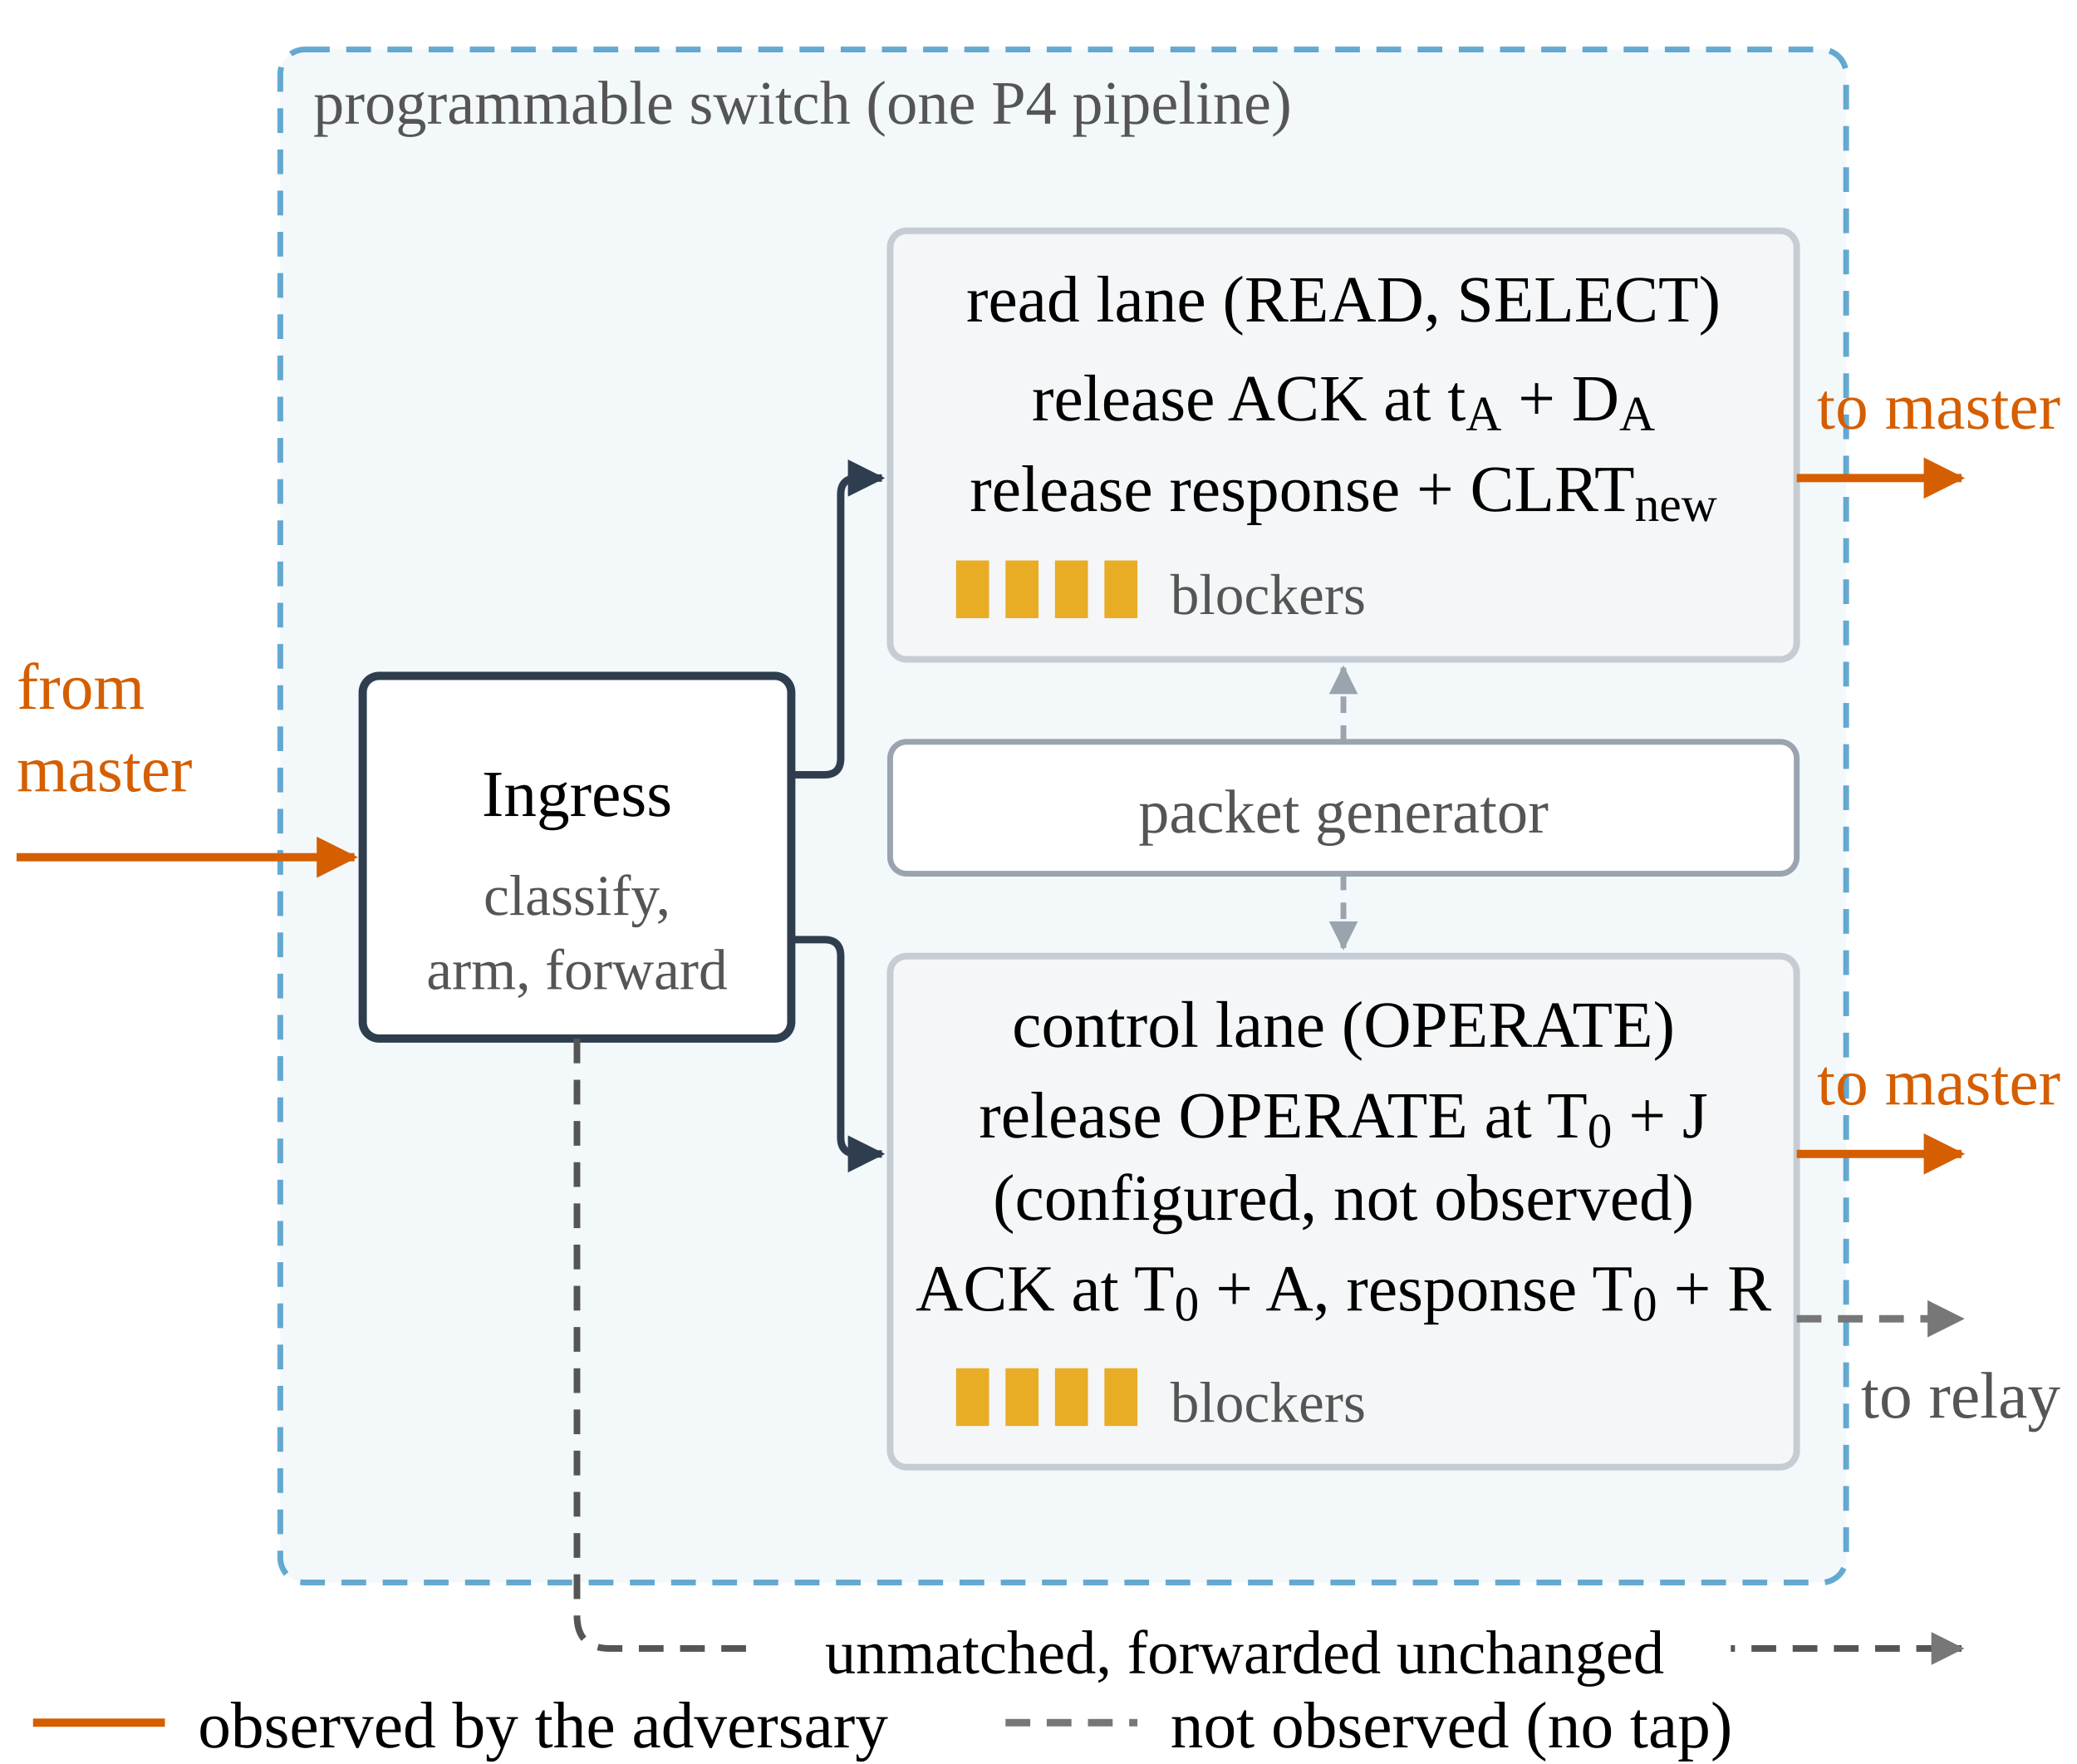
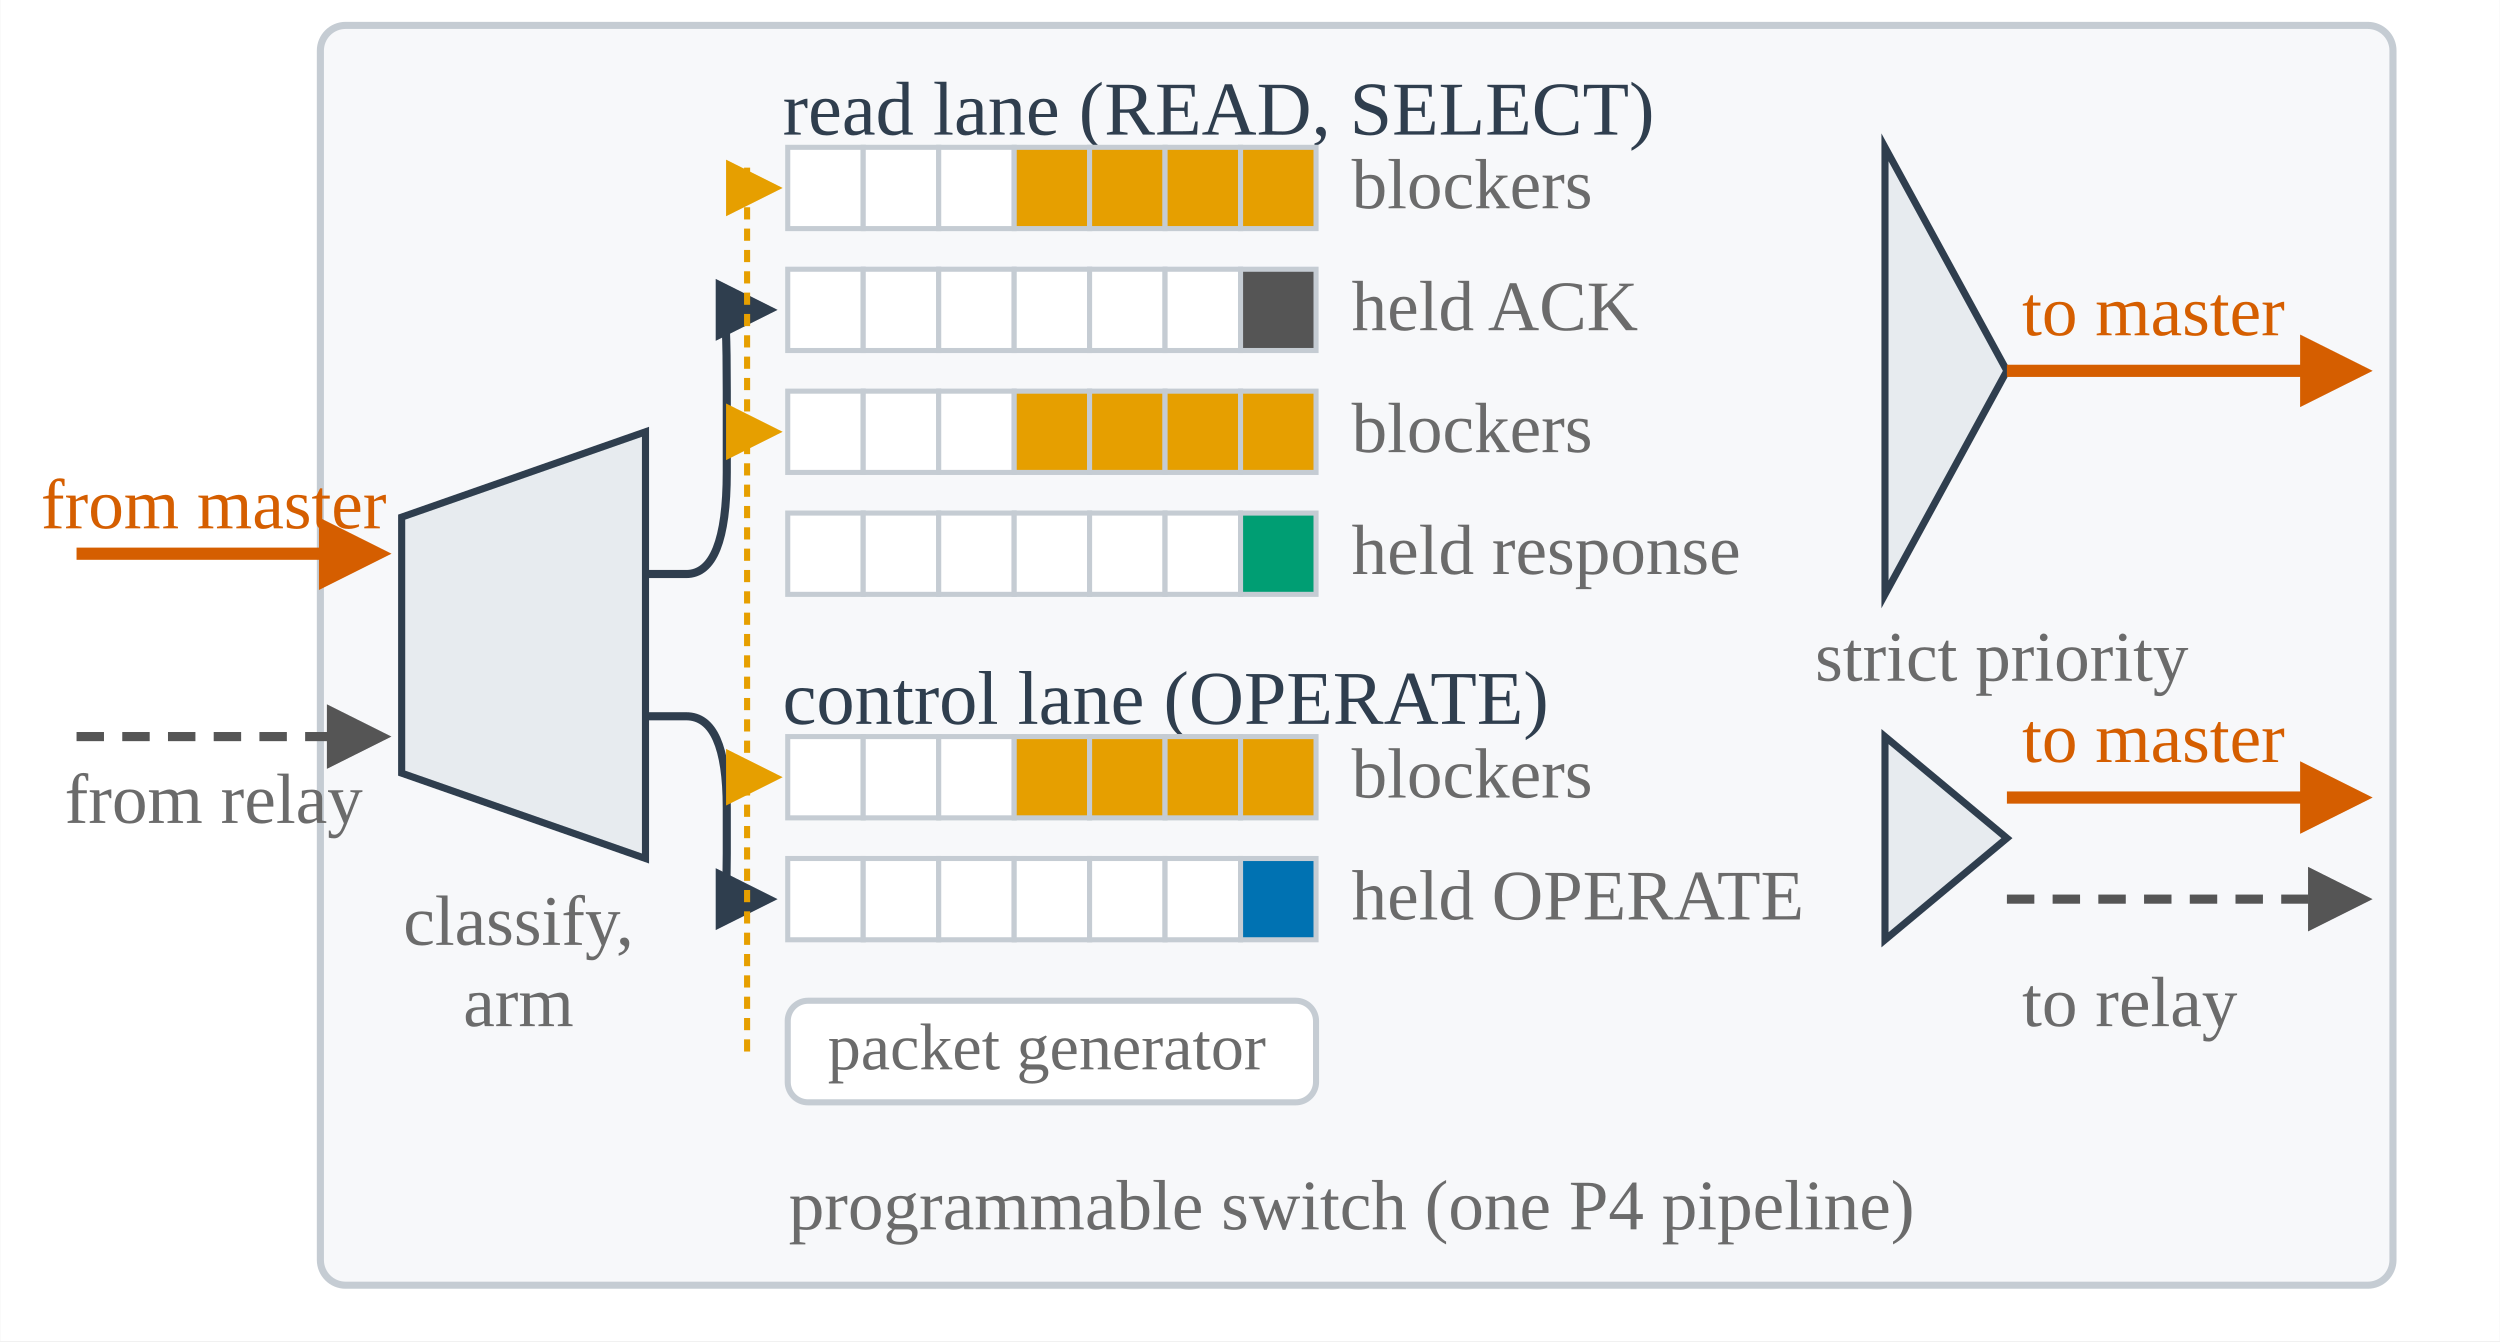
- <svg xmlns="http://www.w3.org/2000/svg" viewBox="0 0 252 214" width="3.5in" height="2.972in" role="img" aria-labelledby="des-title des-desc">
-   <defs>
-     <marker id="dK" viewBox="0 0 6 6" refX="5.5" refY="3" markerWidth="5" markerHeight="5" orient="auto">
-       <path d="M0,0 L6,3 L0,6 z" fill="#2F3E4E" />
-     </marker>
-     <marker id="dR" viewBox="0 0 6 6" refX="5.5" refY="3" markerWidth="5" markerHeight="5" orient="auto">
-       <path d="M0,0 L6,3 L0,6 z" fill="#D55E00" />
-     </marker>
-     <marker id="dK2" viewBox="0 0 6 6" refX="5.5" refY="3" markerWidth="5" markerHeight="5" orient="auto">
-       <path d="M0,0 L6,3 L0,6 z" fill="#777777" />
-     </marker>
-     <marker id="dG" viewBox="0 0 6 6" refX="5.5" refY="3" markerWidth="5" markerHeight="5" orient="auto">
-       <path d="M0,0 L6,3 L0,6 z" fill="#9AA4AE" />
-     </marker>
-   </defs>
-   <rect width="252" height="214" fill="#ffffff" />
-   <g font-family="Times New Roman, Times, serif" font-size="8" fill="#000000">
-     <rect x="34" y="6" width="190" height="186" rx="3" fill="#0072B2" fill-opacity="0.05" stroke="#0072B2" stroke-opacity="0.6" stroke-width="0.7" stroke-dasharray="3,2" />
-     <text x="38" y="15" font-size="7.5" fill="#555555">programmable switch (one P4 pipeline)</text>
-     <text x="2" y="86" fill="#D55E00">from</text>
-     <text x="2" y="96" fill="#D55E00">master</text>
-     <line x1="2" y1="104" x2="43" y2="104" stroke="#D55E00" stroke-width="1.0" marker-end="url(#dR)" />
-     <rect x="44" y="82" width="52" height="44" rx="2" fill="#ffffff" stroke="#2F3E4E" stroke-width="1.0" />
-     <text x="70" y="99" text-anchor="middle">Ingress</text>
-     <text x="70" y="111" text-anchor="middle" font-size="7" fill="#555555">classify,</text>
-     <text x="70" y="120" text-anchor="middle" font-size="7" fill="#555555">arm, forward</text>
-     <path d="M 96 94 L 100 94 Q 102 94 102 92 L 102 60 Q 102 58 104 58 L 107 58" fill="none" stroke="#2F3E4E" stroke-width="0.9" marker-end="url(#dK)" />
-     <path d="M 96 114 L 100 114 Q 102 114 102 116 L 102 138 Q 102 140 104 140 L 107 140" fill="none" stroke="#2F3E4E" stroke-width="0.9" marker-end="url(#dK)" />
-     <rect x="108" y="28" width="110" height="52" rx="2" fill="#F4F6F8" stroke="#C5CCD3" stroke-width="0.8" />
-     <text x="163" y="39" text-anchor="middle">read lane (READ, SELECT)</text>
-     <text x="163" y="51" text-anchor="middle">release ACK at t<tspan font-size="6" baseline-shift="sub">A</tspan> + D<tspan font-size="6" baseline-shift="sub">A</tspan>
-     </text>
-     <text x="163" y="62" text-anchor="middle">release response + CLRT<tspan font-size="6" baseline-shift="sub">new</tspan>
-     </text>
-     <g fill="#E69F00" fill-opacity="0.85">
-       <rect x="116" y="68" width="4" height="7" />
-       <rect x="122" y="68" width="4" height="7" />
-       <rect x="128" y="68" width="4" height="7" />
-       <rect x="134" y="68" width="4" height="7" />
+ <svg xmlns="http://www.w3.org/2000/svg" viewBox="0 0 246 132" width="3.417in" height="1.833in" role="img" aria-labelledby="des-title des-desc">
+   <rect width="246" height="132" fill="#ffffff" />
+   <defs />
+   <g>
+     <g data-cell-id="0">
+       <g data-cell-id="1">
+         <g data-cell-id="c2">
+           <g transform="translate(0.5,0.5)">
+             <rect x="31" y="2" width="204" height="124" rx="2.48" ry="2.48" fill="#f7f8fa" stroke="#c5ccd3" stroke-width="0.7" pointer-events="all" />
+           </g>
+         </g>
+         <g data-cell-id="c3">
+           <g>
+             <rect x="31" y="114" width="204" height="9" fill="none" stroke="none" pointer-events="all" />
+           </g>
+           <g>
+             <g fill="#6B6B6B" font-family="'Times New Roman'" text-anchor="middle" font-size="7px">
+               <text x="133" y="121">programmable switch (one P4 pipeline)</text>
+             </g>
+           </g>
+         </g>
+         <g data-cell-id="c4">
+           <g transform="translate(0.5,0.5)">
+             <path d="M 30 75 L 38.4 51 L 63.6 51 L 72 75 Z" fill="#e7ebef" stroke="#2f3e4e" stroke-width="0.7" stroke-miterlimit="10" transform="rotate(270,51,63)" pointer-events="all" />
+           </g>
+         </g>
+         <g data-cell-id="c5">
+           <g>
+             <rect x="35" y="86" width="32" height="9" fill="none" stroke="none" pointer-events="all" />
+           </g>
+           <g>
+             <g fill="#6B6B6B" font-family="'Times New Roman'" text-anchor="middle" font-size="7px">
+               <text x="51" y="93">classify,</text>
+             </g>
+           </g>
+         </g>
+         <g data-cell-id="c6">
+           <g>
+             <rect x="35" y="94" width="32" height="9" fill="none" stroke="none" pointer-events="all" />
+           </g>
+           <g>
+             <g fill="#6B6B6B" font-family="'Times New Roman'" text-anchor="middle" font-size="7px">
+               <text x="51" y="101">arm</text>
+             </g>
+           </g>
+         </g>
+         <g data-cell-id="c7">
+           <g transform="translate(0.5,0.5)">
+             <path d="M 7 54 L 31.46 54" fill="none" stroke="#d55e00" stroke-width="1.2" stroke-miterlimit="10" pointer-events="stroke" />
+             <path d="M 36.66 54 L 31.46 56.6 L 31.46 51.4 Z" fill="#d55e00" stroke="#d55e00" stroke-width="1.2" stroke-miterlimit="10" pointer-events="all" />
+           </g>
+         </g>
+         <g data-cell-id="c8">
+           <g>
+             <rect x="5" y="45" width="32" height="9" fill="none" stroke="none" pointer-events="all" />
+           </g>
+           <g>
+             <g fill="#D55E00" font-family="'Times New Roman'" text-anchor="middle" font-size="7px">
+               <text x="21" y="52">from master</text>
+             </g>
+           </g>
+         </g>
+         <g data-cell-id="c9">
+           <g transform="translate(0.5,0.5)">
+             <path d="M 7 72 L 32.09 72" fill="none" stroke="#555555" stroke-width="0.9" stroke-miterlimit="10" stroke-dasharray="2.7 1.8" pointer-events="stroke" />
+             <path d="M 36.99 72 L 32.09 74.45 L 32.09 69.55 Z" fill="#555555" stroke="#555555" stroke-width="0.9" stroke-miterlimit="10" pointer-events="all" />
+           </g>
+         </g>
+         <g data-cell-id="c10">
+           <g>
+             <rect x="5" y="74" width="32" height="9" fill="none" stroke="none" pointer-events="all" />
+           </g>
+           <g>
+             <g fill="#6B6B6B" font-family="'Times New Roman'" text-anchor="middle" font-size="7px">
+               <text x="21" y="81">from relay</text>
+             </g>
+           </g>
+         </g>
+         <g data-cell-id="c11">
+           <g>
+             <rect x="77" y="6" width="120" height="9" fill="none" stroke="none" pointer-events="all" />
+           </g>
+           <g>
+             <g fill="#2F3E4E" font-family="'Times New Roman'" text-anchor="start" font-size="7.5px">
+               <text x="77" y="13.25">read lane (READ, SELECT)</text>
+             </g>
+           </g>
+         </g>
+         <g data-cell-id="c12">
+           <g transform="translate(0.5,0.5)">
+             <rect x="77" y="14" width="7.43" height="8" fill="#ffffff" stroke="#c5ccd3" stroke-width="0.5" pointer-events="all" />
+           </g>
+         </g>
+         <g data-cell-id="c13">
+           <g transform="translate(0.5,0.5)">
+             <rect x="84.43" y="14" width="7.43" height="8" fill="#ffffff" stroke="#c5ccd3" stroke-width="0.5" pointer-events="all" />
+           </g>
+         </g>
+         <g data-cell-id="c14">
+           <g transform="translate(0.5,0.5)">
+             <rect x="91.86" y="14" width="7.43" height="8" fill="#ffffff" stroke="#c5ccd3" stroke-width="0.5" pointer-events="all" />
+           </g>
+         </g>
+         <g data-cell-id="c15">
+           <g transform="translate(0.5,0.5)">
+             <rect x="99.29" y="14" width="7.43" height="8" fill="#e69f00" stroke="#c5ccd3" stroke-width="0.5" pointer-events="all" />
+           </g>
+         </g>
+         <g data-cell-id="c16">
+           <g transform="translate(0.5,0.5)">
+             <rect x="106.71" y="14" width="7.43" height="8" fill="#e69f00" stroke="#c5ccd3" stroke-width="0.5" pointer-events="all" />
+           </g>
+         </g>
+         <g data-cell-id="c17">
+           <g transform="translate(0.5,0.5)">
+             <rect x="114.14" y="14" width="7.43" height="8" fill="#e69f00" stroke="#c5ccd3" stroke-width="0.5" pointer-events="all" />
+           </g>
+         </g>
+         <g data-cell-id="c18">
+           <g transform="translate(0.5,0.5)">
+             <rect x="121.57" y="14" width="7.43" height="8" fill="#e69f00" stroke="#c5ccd3" stroke-width="0.5" pointer-events="all" />
+           </g>
+         </g>
+         <g data-cell-id="c19">
+           <g>
+             <rect x="133" y="13.5" width="48" height="9" fill="none" stroke="none" pointer-events="all" />
+           </g>
+           <g>
+             <g fill="#6B6B6B" font-family="'Times New Roman'" text-anchor="start" font-size="7px">
+               <text x="133" y="20.5">blockers</text>
+             </g>
+           </g>
+         </g>
+         <g data-cell-id="c20">
+           <g transform="translate(0.5,0.5)">
+             <rect x="77" y="26" width="7.43" height="8" fill="#ffffff" stroke="#c5ccd3" stroke-width="0.5" pointer-events="all" />
+           </g>
+         </g>
+         <g data-cell-id="c21">
+           <g transform="translate(0.5,0.5)">
+             <rect x="84.43" y="26" width="7.43" height="8" fill="#ffffff" stroke="#c5ccd3" stroke-width="0.5" pointer-events="all" />
+           </g>
+         </g>
+         <g data-cell-id="c22">
+           <g transform="translate(0.5,0.5)">
+             <rect x="91.86" y="26" width="7.43" height="8" fill="#ffffff" stroke="#c5ccd3" stroke-width="0.5" pointer-events="all" />
+           </g>
+         </g>
+         <g data-cell-id="c23">
+           <g transform="translate(0.5,0.5)">
+             <rect x="99.29" y="26" width="7.43" height="8" fill="#ffffff" stroke="#c5ccd3" stroke-width="0.5" pointer-events="all" />
+           </g>
+         </g>
+         <g data-cell-id="c24">
+           <g transform="translate(0.5,0.5)">
+             <rect x="106.71" y="26" width="7.43" height="8" fill="#ffffff" stroke="#c5ccd3" stroke-width="0.5" pointer-events="all" />
+           </g>
+         </g>
+         <g data-cell-id="c25">
+           <g transform="translate(0.5,0.5)">
+             <rect x="114.14" y="26" width="7.43" height="8" fill="#ffffff" stroke="#c5ccd3" stroke-width="0.5" pointer-events="all" />
+           </g>
+         </g>
+         <g data-cell-id="c26">
+           <g transform="translate(0.5,0.5)">
+             <rect x="121.57" y="26" width="7.43" height="8" fill="#555555" stroke="#c5ccd3" stroke-width="0.5" pointer-events="all" />
+           </g>
+         </g>
+         <g data-cell-id="c27">
+           <g>
+             <rect x="133" y="25.5" width="48" height="9" fill="none" stroke="none" pointer-events="all" />
+           </g>
+           <g>
+             <g fill="#6B6B6B" font-family="'Times New Roman'" text-anchor="start" font-size="7px">
+               <text x="133" y="32.5">held ACK</text>
+             </g>
+           </g>
+         </g>
+         <g data-cell-id="c28">
+           <g transform="translate(0.5,0.5)">
+             <rect x="77" y="38" width="7.43" height="8" fill="#ffffff" stroke="#c5ccd3" stroke-width="0.5" pointer-events="all" />
+           </g>
+         </g>
+         <g data-cell-id="c29">
+           <g transform="translate(0.5,0.5)">
+             <rect x="84.43" y="38" width="7.43" height="8" fill="#ffffff" stroke="#c5ccd3" stroke-width="0.5" pointer-events="all" />
+           </g>
+         </g>
+         <g data-cell-id="c30">
+           <g transform="translate(0.5,0.5)">
+             <rect x="91.86" y="38" width="7.43" height="8" fill="#ffffff" stroke="#c5ccd3" stroke-width="0.5" pointer-events="all" />
+           </g>
+         </g>
+         <g data-cell-id="c31">
+           <g transform="translate(0.5,0.5)">
+             <rect x="99.29" y="38" width="7.43" height="8" fill="#e69f00" stroke="#c5ccd3" stroke-width="0.5" pointer-events="all" />
+           </g>
+         </g>
+         <g data-cell-id="c32">
+           <g transform="translate(0.5,0.5)">
+             <rect x="106.71" y="38" width="7.43" height="8" fill="#e69f00" stroke="#c5ccd3" stroke-width="0.5" pointer-events="all" />
+           </g>
+         </g>
+         <g data-cell-id="c33">
+           <g transform="translate(0.5,0.5)">
+             <rect x="114.14" y="38" width="7.43" height="8" fill="#e69f00" stroke="#c5ccd3" stroke-width="0.5" pointer-events="all" />
+           </g>
+         </g>
+         <g data-cell-id="c34">
+           <g transform="translate(0.5,0.5)">
+             <rect x="121.57" y="38" width="7.43" height="8" fill="#e69f00" stroke="#c5ccd3" stroke-width="0.5" pointer-events="all" />
+           </g>
+         </g>
+         <g data-cell-id="c35">
+           <g>
+             <rect x="133" y="37.5" width="48" height="9" fill="none" stroke="none" pointer-events="all" />
+           </g>
+           <g>
+             <g fill="#6B6B6B" font-family="'Times New Roman'" text-anchor="start" font-size="7px">
+               <text x="133" y="44.5">blockers</text>
+             </g>
+           </g>
+         </g>
+         <g data-cell-id="c36">
+           <g transform="translate(0.5,0.5)">
+             <rect x="77" y="50" width="7.43" height="8" fill="#ffffff" stroke="#c5ccd3" stroke-width="0.5" pointer-events="all" />
+           </g>
+         </g>
+         <g data-cell-id="c37">
+           <g transform="translate(0.5,0.5)">
+             <rect x="84.43" y="50" width="7.43" height="8" fill="#ffffff" stroke="#c5ccd3" stroke-width="0.5" pointer-events="all" />
+           </g>
+         </g>
+         <g data-cell-id="c38">
+           <g transform="translate(0.5,0.5)">
+             <rect x="91.86" y="50" width="7.43" height="8" fill="#ffffff" stroke="#c5ccd3" stroke-width="0.5" pointer-events="all" />
+           </g>
+         </g>
+         <g data-cell-id="c39">
+           <g transform="translate(0.5,0.5)">
+             <rect x="99.29" y="50" width="7.43" height="8" fill="#ffffff" stroke="#c5ccd3" stroke-width="0.5" pointer-events="all" />
+           </g>
+         </g>
+         <g data-cell-id="c40">
+           <g transform="translate(0.5,0.5)">
+             <rect x="106.71" y="50" width="7.43" height="8" fill="#ffffff" stroke="#c5ccd3" stroke-width="0.5" pointer-events="all" />
+           </g>
+         </g>
+         <g data-cell-id="c41">
+           <g transform="translate(0.5,0.5)">
+             <rect x="114.14" y="50" width="7.43" height="8" fill="#ffffff" stroke="#c5ccd3" stroke-width="0.5" pointer-events="all" />
+           </g>
+         </g>
+         <g data-cell-id="c42">
+           <g transform="translate(0.5,0.5)">
+             <rect x="121.57" y="50" width="7.43" height="8" fill="#009e73" stroke="#c5ccd3" stroke-width="0.5" pointer-events="all" />
+           </g>
+         </g>
+         <g data-cell-id="c43">
+           <g>
+             <rect x="133" y="49.5" width="48" height="9" fill="none" stroke="none" pointer-events="all" />
+           </g>
+           <g>
+             <g fill="#6B6B6B" font-family="'Times New Roman'" text-anchor="start" font-size="7px">
+               <text x="133" y="56.5">held response</text>
+             </g>
+           </g>
+         </g>
+         <g data-cell-id="c44">
+           <g>
+             <rect x="77" y="64" width="120" height="9" fill="none" stroke="none" pointer-events="all" />
+           </g>
+           <g>
+             <g fill="#2F3E4E" font-family="'Times New Roman'" text-anchor="start" font-size="7.5px">
+               <text x="77" y="71.25">control lane (OPERATE)</text>
+             </g>
+           </g>
+         </g>
+         <g data-cell-id="c45">
+           <g transform="translate(0.5,0.5)">
+             <rect x="77" y="72" width="7.43" height="8" fill="#ffffff" stroke="#c5ccd3" stroke-width="0.5" pointer-events="all" />
+           </g>
+         </g>
+         <g data-cell-id="c46">
+           <g transform="translate(0.5,0.5)">
+             <rect x="84.43" y="72" width="7.43" height="8" fill="#ffffff" stroke="#c5ccd3" stroke-width="0.5" pointer-events="all" />
+           </g>
+         </g>
+         <g data-cell-id="c47">
+           <g transform="translate(0.5,0.5)">
+             <rect x="91.86" y="72" width="7.43" height="8" fill="#ffffff" stroke="#c5ccd3" stroke-width="0.5" pointer-events="all" />
+           </g>
+         </g>
+         <g data-cell-id="c48">
+           <g transform="translate(0.5,0.5)">
+             <rect x="99.29" y="72" width="7.43" height="8" fill="#e69f00" stroke="#c5ccd3" stroke-width="0.5" pointer-events="all" />
+           </g>
+         </g>
+         <g data-cell-id="c49">
+           <g transform="translate(0.5,0.5)">
+             <rect x="106.71" y="72" width="7.43" height="8" fill="#e69f00" stroke="#c5ccd3" stroke-width="0.5" pointer-events="all" />
+           </g>
+         </g>
+         <g data-cell-id="c50">
+           <g transform="translate(0.5,0.5)">
+             <rect x="114.14" y="72" width="7.43" height="8" fill="#e69f00" stroke="#c5ccd3" stroke-width="0.5" pointer-events="all" />
+           </g>
+         </g>
+         <g data-cell-id="c51">
+           <g transform="translate(0.5,0.5)">
+             <rect x="121.57" y="72" width="7.43" height="8" fill="#e69f00" stroke="#c5ccd3" stroke-width="0.5" pointer-events="all" />
+           </g>
+         </g>
+         <g data-cell-id="c52">
+           <g>
+             <rect x="133" y="71.5" width="48" height="9" fill="none" stroke="none" pointer-events="all" />
+           </g>
+           <g>
+             <g fill="#6B6B6B" font-family="'Times New Roman'" text-anchor="start" font-size="7px">
+               <text x="133" y="78.5">blockers</text>
+             </g>
+           </g>
+         </g>
+         <g data-cell-id="c53">
+           <g transform="translate(0.5,0.5)">
+             <rect x="77" y="84" width="7.43" height="8" fill="#ffffff" stroke="#c5ccd3" stroke-width="0.5" pointer-events="all" />
+           </g>
+         </g>
+         <g data-cell-id="c54">
+           <g transform="translate(0.5,0.5)">
+             <rect x="84.43" y="84" width="7.43" height="8" fill="#ffffff" stroke="#c5ccd3" stroke-width="0.5" pointer-events="all" />
+           </g>
+         </g>
+         <g data-cell-id="c55">
+           <g transform="translate(0.5,0.5)">
+             <rect x="91.86" y="84" width="7.43" height="8" fill="#ffffff" stroke="#c5ccd3" stroke-width="0.5" pointer-events="all" />
+           </g>
+         </g>
+         <g data-cell-id="c56">
+           <g transform="translate(0.5,0.5)">
+             <rect x="99.29" y="84" width="7.43" height="8" fill="#ffffff" stroke="#c5ccd3" stroke-width="0.5" pointer-events="all" />
+           </g>
+         </g>
+         <g data-cell-id="c57">
+           <g transform="translate(0.5,0.5)">
+             <rect x="106.71" y="84" width="7.43" height="8" fill="#ffffff" stroke="#c5ccd3" stroke-width="0.5" pointer-events="all" />
+           </g>
+         </g>
+         <g data-cell-id="c58">
+           <g transform="translate(0.5,0.5)">
+             <rect x="114.14" y="84" width="7.43" height="8" fill="#ffffff" stroke="#c5ccd3" stroke-width="0.5" pointer-events="all" />
+           </g>
+         </g>
+         <g data-cell-id="c59">
+           <g transform="translate(0.5,0.5)">
+             <rect x="121.57" y="84" width="7.43" height="8" fill="#0072b2" stroke="#c5ccd3" stroke-width="0.5" pointer-events="all" />
+           </g>
+         </g>
+         <g data-cell-id="c60">
+           <g>
+             <rect x="133" y="83.5" width="48" height="9" fill="none" stroke="none" pointer-events="all" />
+           </g>
+           <g>
+             <g fill="#6B6B6B" font-family="'Times New Roman'" text-anchor="start" font-size="7px">
+               <text x="133" y="90.5">held OPERATE</text>
+             </g>
+           </g>
+         </g>
+         <g data-cell-id="c61">
+           <g transform="translate(0.5,0.5)">
+             <path d="M 63 56 L 67 56 Q 71 56 71 46 L 71 38 Q 71 30 70.65 30 L 70.31 30" fill="none" stroke="#2f3e4e" stroke-width="0.8" stroke-miterlimit="10" pointer-events="stroke" />
+             <path d="M 75.11 30 L 70.31 32.4 L 70.31 27.6 Z" fill="#2f3e4e" stroke="#2f3e4e" stroke-width="0.8" stroke-miterlimit="10" pointer-events="all" />
+           </g>
+         </g>
+         <g data-cell-id="c62">
+           <g transform="translate(0.5,0.5)">
+             <path d="M 63 70 L 67 70 Q 71 70 71 79 L 71 83.5 Q 71 88 70.65 88 L 70.31 88" fill="none" stroke="#2f3e4e" stroke-width="0.8" stroke-miterlimit="10" pointer-events="stroke" />
+             <path d="M 75.11 88 L 70.31 90.4 L 70.31 85.6 Z" fill="#2f3e4e" stroke="#2f3e4e" stroke-width="0.8" stroke-miterlimit="10" pointer-events="all" />
+           </g>
+         </g>
+         <g data-cell-id="c63">
+           <g transform="translate(0.5,0.5)">
+             <path d="M 185 14 L 197 36 L 185 58 Z" fill="#e7ebef" stroke="#2f3e4e" stroke-width="0.7" stroke-miterlimit="10" pointer-events="all" />
+           </g>
+         </g>
+         <g data-cell-id="c64">
+           <g transform="translate(0.5,0.5)">
+             <path d="M 185 72 L 197 82 L 185 92 Z" fill="#e7ebef" stroke="#2f3e4e" stroke-width="0.7" stroke-miterlimit="10" pointer-events="all" />
+           </g>
+         </g>
+         <g data-cell-id="c65">
+           <g>
+             <rect x="177" y="60" width="40" height="9" fill="none" stroke="none" pointer-events="all" />
+           </g>
+           <g>
+             <g fill="#6B6B6B" font-family="'Times New Roman'" text-anchor="middle" font-size="7px">
+               <text x="197" y="67">strict priority</text>
+             </g>
+           </g>
+         </g>
+         <g data-cell-id="c66">
+           <g transform="translate(0.5,0.5)">
+             <path d="M 197 36 L 226.46 36" fill="none" stroke="#d55e00" stroke-width="1.2" stroke-miterlimit="10" pointer-events="stroke" />
+             <path d="M 231.66 36 L 226.46 38.6 L 226.46 33.4 Z" fill="#d55e00" stroke="#d55e00" stroke-width="1.2" stroke-miterlimit="10" pointer-events="all" />
+           </g>
+         </g>
+         <g data-cell-id="c67">
+           <g>
+             <rect x="199" y="26" width="36" height="9" fill="none" stroke="none" pointer-events="all" />
+           </g>
+           <g>
+             <g fill="#D55E00" font-family="'Times New Roman'" text-anchor="start" font-size="7px">
+               <text x="199" y="33">to master</text>
+             </g>
+           </g>
+         </g>
+         <g data-cell-id="c68">
+           <g transform="translate(0.5,0.5)">
+             <path d="M 197 78 L 226.46 78" fill="none" stroke="#d55e00" stroke-width="1.2" stroke-miterlimit="10" pointer-events="stroke" />
+             <path d="M 231.66 78 L 226.46 80.6 L 226.46 75.4 Z" fill="#d55e00" stroke="#d55e00" stroke-width="1.2" stroke-miterlimit="10" pointer-events="all" />
+           </g>
+         </g>
+         <g data-cell-id="c69">
+           <g>
+             <rect x="199" y="68" width="36" height="9" fill="none" stroke="none" pointer-events="all" />
+           </g>
+           <g>
+             <g fill="#D55E00" font-family="'Times New Roman'" text-anchor="start" font-size="7px">
+               <text x="199" y="75">to master</text>
+             </g>
+           </g>
+         </g>
+         <g data-cell-id="c70">
+           <g transform="translate(0.5,0.5)">
+             <path d="M 197 88 L 227.09 88" fill="none" stroke="#555555" stroke-width="0.9" stroke-miterlimit="10" stroke-dasharray="2.7 1.8" pointer-events="stroke" />
+             <path d="M 231.99 88 L 227.09 90.45 L 227.09 85.55 Z" fill="#555555" stroke="#555555" stroke-width="0.9" stroke-miterlimit="10" pointer-events="all" />
+           </g>
+         </g>
+         <g data-cell-id="c71">
+           <g>
+             <rect x="199" y="94" width="36" height="9" fill="none" stroke="none" pointer-events="all" />
+           </g>
+           <g>
+             <g fill="#6B6B6B" font-family="'Times New Roman'" text-anchor="start" font-size="7px">
+               <text x="199" y="101">to relay</text>
+             </g>
+           </g>
+         </g>
+         <g data-cell-id="c72">
+           <g transform="translate(0.5,0.5)">
+             <rect x="77" y="98" width="52" height="10" rx="2" ry="2" fill="#ffffff" stroke="#c5ccd3" stroke-width="0.6" pointer-events="all" />
+           </g>
+         </g>
+         <g data-cell-id="c73">
+           <g>
+             <rect x="77" y="98" width="52" height="10" fill="none" stroke="none" pointer-events="all" />
+           </g>
+           <g>
+             <g fill="#6B6B6B" font-family="'Times New Roman'" text-anchor="middle" font-size="6.5px">
+               <text x="103" y="105.25">packet generator</text>
+             </g>
+           </g>
+         </g>
+         <g data-cell-id="c74">
+           <g transform="translate(0.5,0.5)">
+             <path d="M 73 103 L 73 16" fill="none" stroke="#e69f00" stroke-width="0.6" stroke-miterlimit="10" stroke-dasharray="1.2 0.9" pointer-events="stroke" />
+           </g>
+         </g>
+         <g data-cell-id="c75">
+           <g transform="translate(0.5,0.5)">
+             <path d="M 73 18 L 71.23 18" fill="none" stroke="#e69f00" stroke-width="0.6" stroke-miterlimit="10" stroke-dasharray="1.8 1.2" pointer-events="stroke" />
+             <path d="M 75.83 18 L 71.23 20.3 L 71.23 15.7 Z" fill="#e69f00" stroke="#e69f00" stroke-width="0.6" stroke-miterlimit="10" pointer-events="all" />
+           </g>
+         </g>
+         <g data-cell-id="c76">
+           <g transform="translate(0.5,0.5)">
+             <path d="M 73 42 L 71.23 42" fill="none" stroke="#e69f00" stroke-width="0.6" stroke-miterlimit="10" stroke-dasharray="1.8 1.2" pointer-events="stroke" />
+             <path d="M 75.83 42 L 71.23 44.3 L 71.23 39.7 Z" fill="#e69f00" stroke="#e69f00" stroke-width="0.6" stroke-miterlimit="10" pointer-events="all" />
+           </g>
+         </g>
+         <g data-cell-id="c77">
+           <g transform="translate(0.5,0.5)">
+             <path d="M 73 76 L 71.23 76" fill="none" stroke="#e69f00" stroke-width="0.6" stroke-miterlimit="10" stroke-dasharray="1.8 1.2" pointer-events="stroke" />
+             <path d="M 75.83 76 L 71.23 78.3 L 71.23 73.7 Z" fill="#e69f00" stroke="#e69f00" stroke-width="0.6" stroke-miterlimit="10" pointer-events="all" />
+           </g>
+         </g>
+       </g>
    </g>
-     <text x="142" y="74.5" font-size="7" fill="#555555">blockers</text>
-     <rect x="108" y="90" width="110" height="16" rx="2" fill="#ffffff" stroke="#9AA4AE" stroke-width="0.7" />
-     <text x="163" y="101" text-anchor="middle" font-size="7.5" fill="#555555">packet generator</text>
-     <line x1="163" y1="90" x2="163" y2="81" stroke="#9AA4AE" stroke-width="0.7" stroke-dasharray="2,1.5" marker-end="url(#dG)" />
-     <line x1="163" y1="106" x2="163" y2="115" stroke="#9AA4AE" stroke-width="0.7" stroke-dasharray="2,1.5" marker-end="url(#dG)" />
-     <rect x="108" y="116" width="110" height="62" rx="2" fill="#F4F6F8" stroke="#C5CCD3" stroke-width="0.8" />
-     <text x="163" y="127" text-anchor="middle">control lane (OPERATE)</text>
-     <text x="163" y="138" text-anchor="middle">release OPERATE at T<tspan font-size="6" baseline-shift="sub">0</tspan> + J</text>
-     <text x="163" y="148" text-anchor="middle">(configured, not observed)</text>
-     <text x="163" y="159" text-anchor="middle">ACK at T<tspan font-size="6" baseline-shift="sub">0</tspan> + A, response T<tspan font-size="6" baseline-shift="sub">0</tspan> + R</text>
-     <g fill="#E69F00" fill-opacity="0.85">
-       <rect x="116" y="166" width="4" height="7" />
-       <rect x="122" y="166" width="4" height="7" />
-       <rect x="128" y="166" width="4" height="7" />
-       <rect x="134" y="166" width="4" height="7" />
-     </g>
-     <text x="142" y="172.5" font-size="7" fill="#555555">blockers</text>
-     <line x1="218" y1="58" x2="238" y2="58" stroke="#D55E00" stroke-width="1.0" marker-end="url(#dR)" />
-     <text x="250" y="52" text-anchor="end" fill="#D55E00">to master</text>
-     <line x1="218" y1="140" x2="238" y2="140" stroke="#D55E00" stroke-width="1.0" marker-end="url(#dR)" />
-     <text x="250" y="134" text-anchor="end" fill="#D55E00">to master</text>
-     <line x1="218" y1="160" x2="238" y2="160" stroke="#777777" stroke-width="0.9" stroke-dasharray="3,2" marker-end="url(#dK2)" />
-     <text x="250" y="172" text-anchor="end" fill="#555555">to relay</text>
-     <path d="M 70 126 L 70 196 Q 70 200 74 200 L 238 200" fill="none" stroke="#555555" stroke-width="0.8" stroke-dasharray="3,2" marker-end="url(#dK2)" />
-     <rect x="92" y="194" width="118" height="12" fill="#ffffff" />
-     <text x="151" y="203" text-anchor="middle" font-size="7.5">unmatched, forwarded unchanged</text>
-     <line x1="4" y1="209" x2="20" y2="209" stroke="#D55E00" stroke-width="1.0" />
-     <text x="24" y="212">observed by the adversary</text>
-     <line x1="122" y1="209" x2="138" y2="209" stroke="#777777" stroke-width="0.9" stroke-dasharray="3,2" />
-     <text x="142" y="212">not observed (no tap)</text>
  </g>
</svg>
